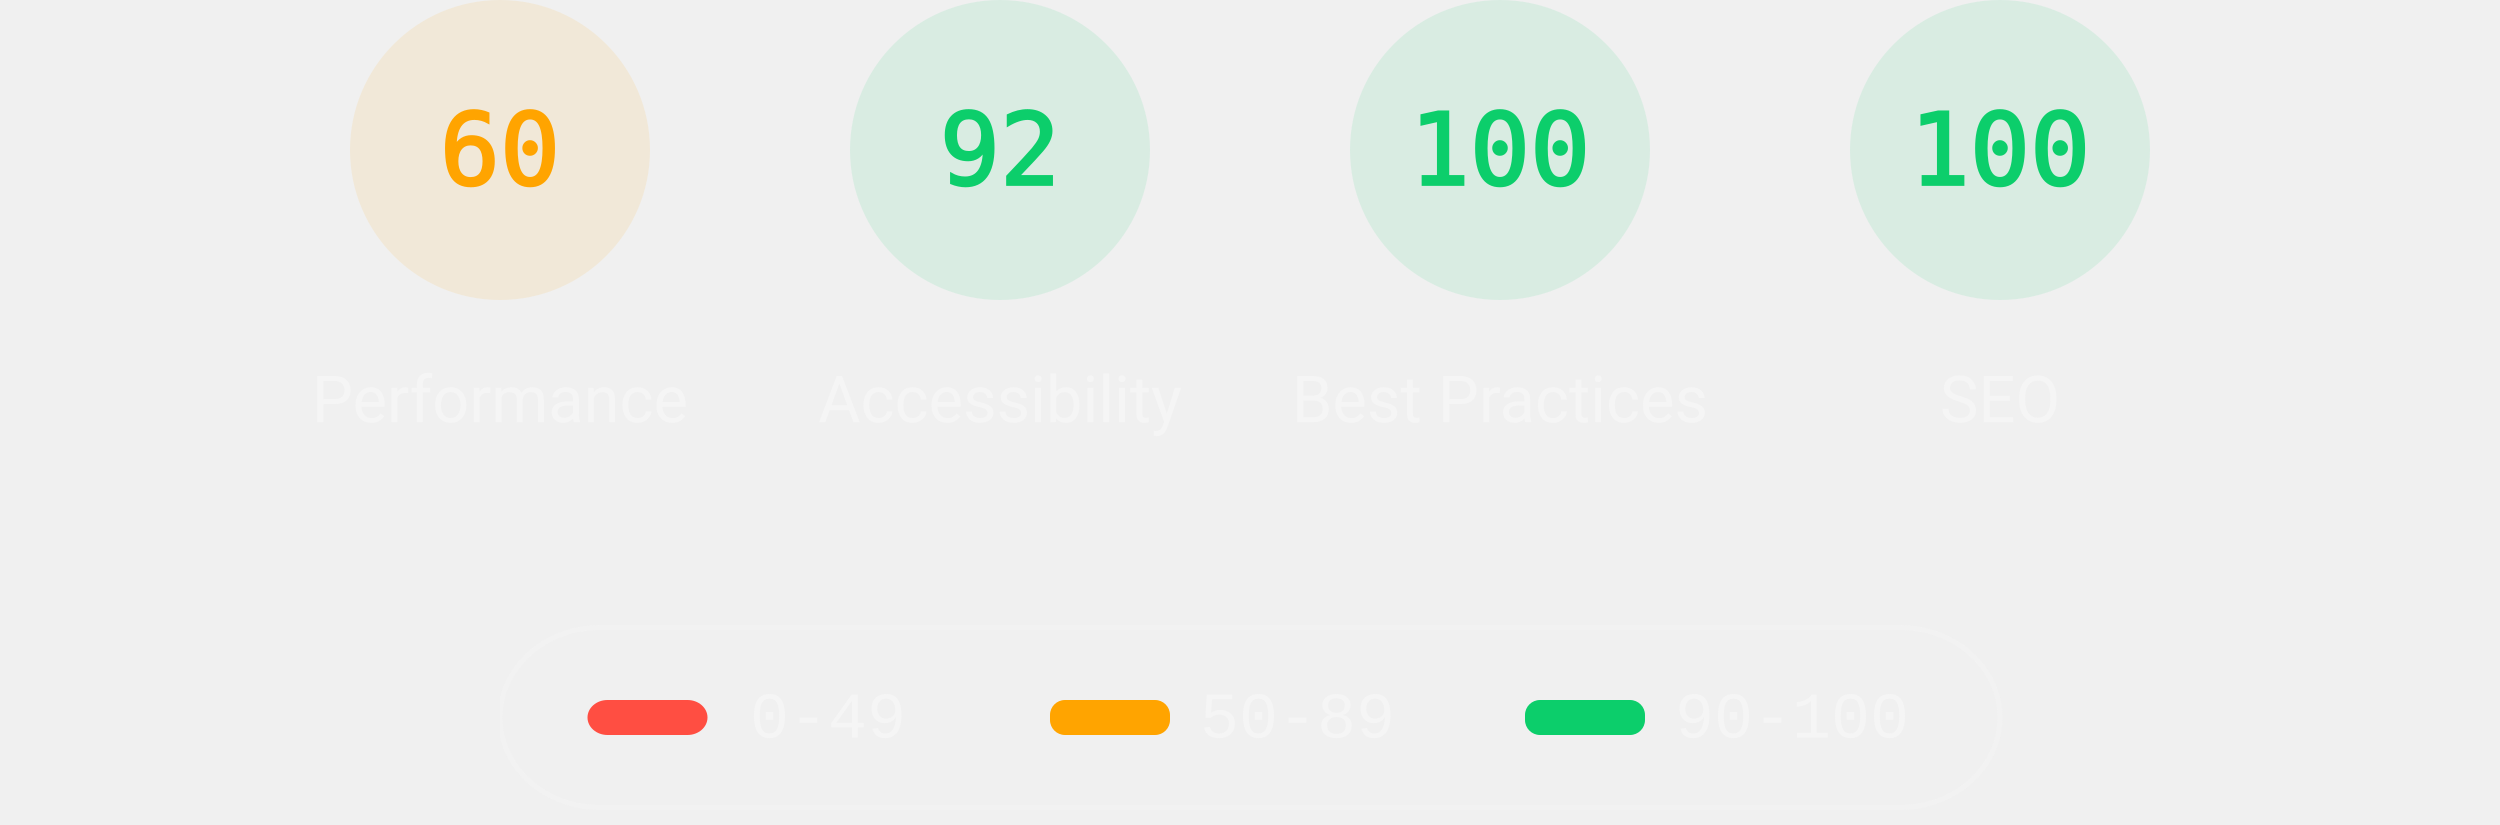
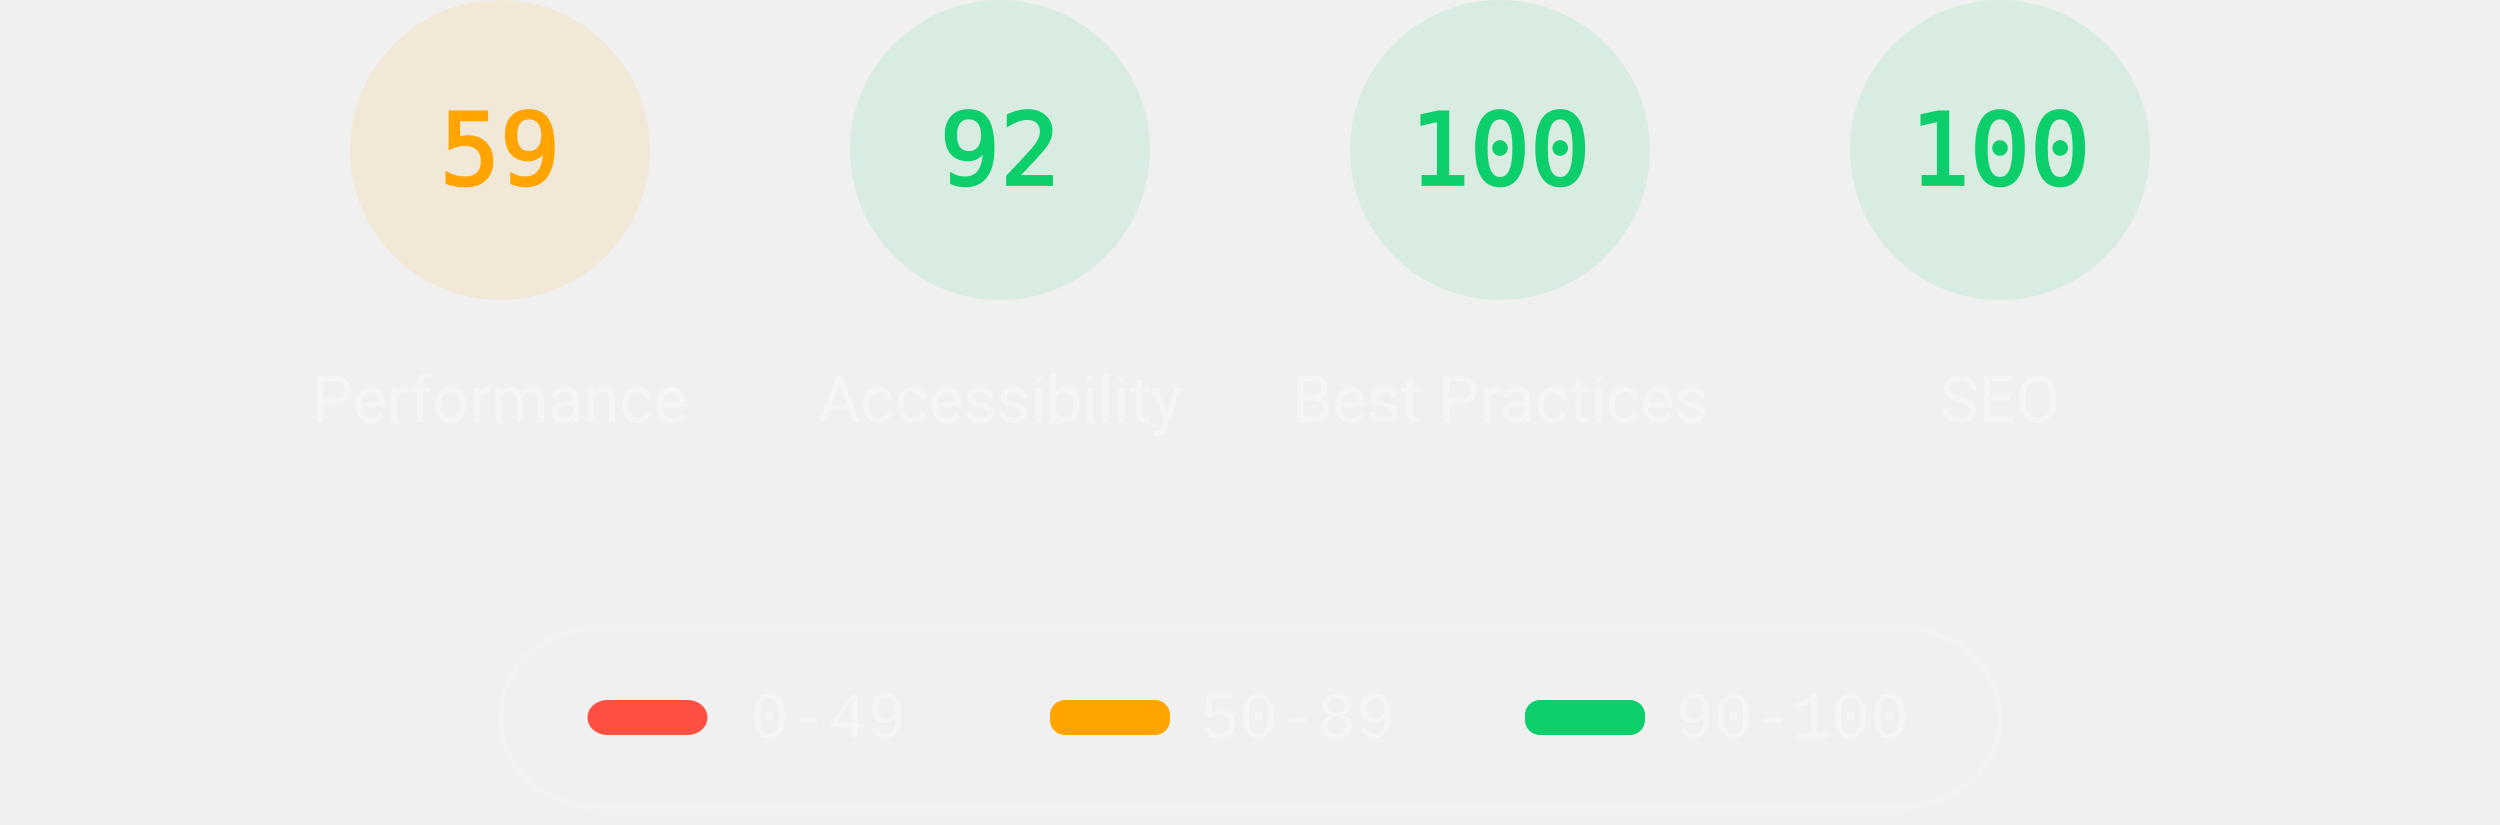
<svg xmlns="http://www.w3.org/2000/svg" class="theme--dark" fill="none" width="1000" height="330">
  <style>
			.gauge-base {
				opacity: 0.1
			}

			.gauge-arc {
				fill: none;
				animation-delay: 250ms;
				stroke-linecap: round;
				transform: rotate(-90deg);
				transform-origin: 100px 60px;
				animation: load-gauge 1s ease forwards
			}

			.guage-text {
				font-size: 40px;
				font-family: monospace;
				text-align: center
			}

			.guage-red {
				color: #ff4e42;
				fill: #ff4e42;
				stroke: #ff4e42
			}
			.guage-orange {
				color: #ffa400;
				fill: #ffa400;
				stroke: #ffa400
			}
			.guage-green {
				color: #0cce6b;
				fill: #0cce6b;
				stroke: #0cce6b
			}
			.theme--agnostic .guage-undefined {
				color: #5c5c5c;
				fill: #5c5c5c;
				stroke: #5c5c5c
			}
			.theme--light .guage-undefined {
				color: #1e1e1e;
				fill: #1e1e1e;
				stroke: #1e1e1e
			}
			.theme--dark .guage-undefined {
				color: #f5f5f5;
				fill: #f5f5f5;
				stroke: #f5f5f5
			}

			.guage-title {
				stroke: none;
				font-size: 26px;
				line-height: 26px;
				font-family: Roboto, Halvetica, Arial, sans-serif
			}
			.metric.guage-title {
				font-family: 'Courier New', Courier, monospace
			}
			.theme--agnostic .guage-title {
				color: #737373;
				fill: #737373
			}
			.theme--light .guage-title {
				color: #212121;
				fill: #212121
			}
			.theme--dark .guage-title {
				color: #f5f5f5;
				fill: #f5f5f5
			}

			@keyframes load-gauge {
				from {
					stroke-dasharray: 0 352.858
				}
			}
			.lh-gauge--pwa__disc {
				fill: #e0e0e0
			}
			.lh-gauge--pwa__logo {
				position: relative;
				fill: #b0b0b0
			}
			.lh-gauge--pwa__invisible {
				display: none
			}
			.lh-gauge--pwa__visible {
				display: inline
			}
			.guage-invisible {
				display: none
			}
			.lh-gauge--pwa__logo--primary-color {
				fill: #304ffe
			}
			.theme--agnostic .lh-gauge--pwa__logo--secondary-color {
				fill: #787878
			}
			.theme--light .lh-gauge--pwa__logo--secondary-color {
				fill: #3d3d3d
			}
			.theme--dark .lh-gauge--pwa__logo--secondary-color {
				fill: #d8b6b6
			}
			.theme--light #svg_2 {
				stroke: #00000022
			}
			.theme--agnostic #svg_2 {
				stroke: #616161
			}
			.theme--light #svg_2 {
				stroke: #00000022
			}
			.theme--dark #svg_2 {
				stroke: #f5f5f566
			}
		</style>
  <svg class="guage-div guage-perf guage-orange" viewBox="0 0 200 200" width="200" height="200" x="100" y="0">
    <circle class="gauge-base" r="56" cx="100" cy="60" stroke-width="8" />
-     <circle class="gauge-arc guage-arc-1" r="56" cx="100" cy="60" stroke-width="8" style="stroke-dasharray: 211.115, 351.858;" />
-     <text class="guage-text" x="100px" y="60px" alignment-baseline="central" dominant-baseline="central" text-anchor="middle">60</text>
+     <circle class="gauge-arc guage-arc-1" r="56" cx="100" cy="60" stroke-width="8" style="stroke-dasharray: 207.596, 351.858;" />
+     <text class="guage-text" x="100px" y="60px" alignment-baseline="central" dominant-baseline="central" text-anchor="middle">59</text>
    <text class="guage-title" x="100px" y="160px" alignment-baseline="central" dominant-baseline="central" text-anchor="middle">Performance</text>
  </svg>
  <svg class="guage-div guage-acc guage-green" viewBox="0 0 200 200" width="200" height="200" x="300" y="0">
    <circle class="gauge-base" r="56" cx="100" cy="60" stroke-width="8" />
    <circle class="gauge-arc guage-arc-2" r="56" cx="100" cy="60" stroke-width="8" style="stroke-dasharray: 323.709, 351.858;" />
    <text class="guage-text" x="100px" y="60px" alignment-baseline="central" dominant-baseline="central" text-anchor="middle">92</text>
    <text class="guage-title" x="100px" y="160px" alignment-baseline="central" dominant-baseline="central" text-anchor="middle">Accessibility</text>
  </svg>
  <svg class="guage-div guage-best guage-green" viewBox="0 0 200 200" width="200" height="200" x="500" y="0">
    <circle class="gauge-base" r="56" cx="100" cy="60" stroke-width="8" />
    <circle class="gauge-arc guage-arc-3" r="56" cx="100" cy="60" stroke-width="8" style="stroke-dasharray: 351.858, 351.858;" />
    <text class="guage-text" x="100px" y="60px" alignment-baseline="central" dominant-baseline="central" text-anchor="middle">100</text>
    <text class="guage-title" x="100px" y="160px" alignment-baseline="central" dominant-baseline="central" text-anchor="middle">Best Practices</text>
  </svg>
  <svg class="guage-div guage-seo guage-green" viewBox="0 0 200 200" width="200" height="200" x="700" y="0">
    <circle class="gauge-base" r="56" cx="100" cy="60" stroke-width="8" />
    <circle class="gauge-arc guage-arc-4" r="56" cx="100" cy="60" stroke-width="8" style="stroke-dasharray: 351.858, 351.858;" />
    <text class="guage-text" x="100px" y="60px" alignment-baseline="central" dominant-baseline="central" text-anchor="middle">100</text>
    <text class="guage-title" x="100px" y="160px" alignment-baseline="central" dominant-baseline="central" text-anchor="middle">SEO</text>
  </svg>
  <svg class="guage-div guage-pwa guage-invisible" viewBox="0 0 200 200" width="200" height="200" x="900" y="0">
    <svg viewBox="0 0 60 60" width="112" height="112" x="44" y="4">
      <defs>
        <linearGradient id="lh-gauge--pwa__check-circle__gradient-0" x1="50%" y1="0%" x2="50%" y2="100%">
          <stop stop-color="#00C852" offset="0%" />
          <stop stop-color="#009688" offset="100%" />
        </linearGradient>
        <linearGradient id="lh-gauge--pwa__installable__shadow-gradient-0" x1="76.056%" x2="24.111%" y1="82.995%" y2="24.735%">
          <stop stop-color="#A5D6A7" offset="0%" />
          <stop stop-color="#80CBC4" offset="100%" />
        </linearGradient>
        <linearGradient id="lh-gauge--pwa__fast-reliable__shadow-gradient-0" x1="76.056%" y1="82.995%" x2="25.678%" y2="26.493%">
          <stop stop-color="#64B5F6" offset="0%" />
          <stop stop-color="#2979FF" offset="100%" />
        </linearGradient>
        <g id="lh-gauge--pwa__fast-reliable-badge-0">
          <circle fill="#FFFFFF" cx="10" cy="10" r="10" />
          <path fill="#304FFE" d="M10 3.58l5.25 2.34v3.5c0 3.23-2.24 6.26-5.25 7-3.01-.74-5.25-3.77-5.25-7v-3.5L10 3.58zm-.47 10.74l2.76-4.83.03-.07c.04-.08 0-.24-.22-.24h-1.64l.47-3.26h-.47l-2.7 4.77c-.02.01.05-.1-.04.05-.09.16-.1.31.18.31h1.63l-.47 3.27h.47z" />
        </g>
        <g id="lh-gauge--pwa__installable-badge-0">
          <circle fill="#FFFFFF" cx="10" cy="10" r="10" />
          <path fill="#009688" d="M10 4.167A5.835 5.835 0 0 0 4.167 10 5.835 5.835 0 0 0 10 15.833 5.835 5.835 0 0 0 15.833 10 5.835 5.835 0 0 0 10 4.167zm2.917 6.416h-2.334v2.334H9.417v-2.334H7.083V9.417h2.334V7.083h1.166v2.334h2.334v1.166z" />
        </g>
      </defs>
      <g stroke="none" fill-rule="nonzero">
        <circle class="lh-gauge--pwa__disc" cx="30" cy="30" r="30" />
        <g class="lh-gauge--pwa__logo">
          <path d="M35.66 19.39l.7-1.75h2L37.4 15 38.6 12l3.4 9h-2.51l-.58-1.61z" />
          <path d="M33.52 21l3.65-9h-2.42l-2.5 5.82L30.5 12h-1.86l-1.9 5.82-1.35-2.65-1.21 3.72L25.4 21h2.38l1.72-5.2 1.64 5.2z" />
          <path fill-rule="nonzero" d="M20.3 17.91h1.48c.45 0 .85-.05 1.2-.15l.39-1.18 1.07-3.3a2.64 2.64 0 0 0-.28-.37c-.55-.6-1.36-.91-2.42-.91H18v9h2.3V17.9zm1.96-3.84c.22.22.33.5.33.87 0 .36-.1.65-.29.87-.2.23-.59.35-1.15.35h-.86v-2.41h.87c.52 0 .89.1 1.1.32z" />
        </g>
        <rect class="lh-gauge--pwa__component lh-gauge--pwa__na-line lh-gauge--pwa__invisible" fill="#FFFFFF" x="20" y="32" width="20" height="4" rx="2" />
        <g class="lh-gauge--pwa__component lh-gauge--pwa__fast-reliable-badge lh-gauge--pwa__invisible" transform="translate(20, 29)">
          <path fill="url(#lh-gauge--pwa__fast-reliable__shadow-gradient-0)" d="M33.63 19.49A30 30 0 0 1 16.2 30.36L3 17.14 17.14 3l16.49 16.49z" />
          <use href="#lh-gauge--pwa__fast-reliable-badge-0" />
        </g>
        <g class="lh-gauge--pwa__component lh-gauge--pwa__installable-badge lh-gauge--pwa__invisible" transform="translate(20, 29)">
          <path fill="url(#lh-gauge--pwa__installable__shadow-gradient-0)" d="M33.629 19.487c-4.272 5.453-10.391 9.39-17.415 10.869L3 17.142 17.142 3 33.63 19.487z" />
          <use href="#lh-gauge--pwa__installable-badge-0" />
        </g>
        <g class="lh-gauge--pwa__component lh-gauge--pwa__fast-reliable-installable-badges lh-gauge--pwa__invisible">
          <g transform="translate(8, 29)">
            <path fill="url(#lh-gauge--pwa__fast-reliable__shadow-gradient-0)" d="M16.321 30.463L3 17.143 17.142 3l22.365 22.365A29.864 29.864 0 0 1 22 31c-1.942 0-3.84-.184-5.679-.537z" />
            <use href="#lh-gauge--pwa__fast-reliable-badge-0" />
          </g>
          <g transform="translate(32, 29)">
            <path fill="url(#lh-gauge--pwa__installable__shadow-gradient-0)" d="M25.982 11.84a30.107 30.107 0 0 1-13.08 15.203L3 17.143 17.142 3l8.84 8.84z" />
            <use href="#lh-gauge--pwa__installable-badge-0" />
          </g>
        </g>
        <g class="lh-gauge--pwa__component lh-gauge--pwa__check-circle lh-gauge--pwa__invisible" transform="translate(18, 28)">
          <circle fill="#FFFFFF" cx="12" cy="12" r="12" />
          <path fill="url(#lh-gauge--pwa__check-circle__gradient-0)" d="M12 2a10 10 0 1 0 0 20 10 10 0 0 0 0-20zm-2 15l-5-5 1.41-1.41L10 14.17l7.59-7.59L19 8l-9 9z" />
        </g>
      </g>
    </svg>
    <text class="guage-title" y="160px" alignment-baseline="central" dominant-baseline="central" text-anchor="middle">
      <tspan x="100px" dy="-6px">Progressive</tspan>
      <tspan x="100px" dy="30px">Web App</tspan>
    </text>
  </svg>
  <svg width="604" height="76" x="200" y="250">
    <g>
      <rect fill="none" id="canvas_background" height="80" width="604" y="-1" x="-1" />
      <g display="none" overflow="visible" y="0" x="0" height="100%" width="100%" id="canvasGrid">
        <rect fill="url(#gridpattern)" stroke-width="0" y="0" x="0" height="100%" width="100%" />
      </g>
    </g>
    <g>
      <rect fill-opacity="0" stroke-width="2" rx="40" id="svg_2" height="72" width="600" y="1" x="0" fill="#000000" />
      <rect stroke="#000" rx="8" id="svg_3" height="14" width="48" y="30" x="35" stroke-opacity="null" stroke-width="0" fill="#ff4e42" />
      <rect stroke="#000" rx="6" id="svg_4" height="14" width="48" y="30" x="220" stroke-opacity="null" stroke-width="0" fill="#ffa400" />
      <rect stroke="#000" rx="6" id="svg_5" height="14" width="48" y="30" x="410" stroke-opacity="null" stroke-width="0" fill="#0cce6b" />
      <text class="metric guage-title" xml:space="preserve" text-anchor="start" font-size="26" id="svg_6" y="45" x="100" stroke-opacity="null" stroke-width="0" stroke="#000">0-49</text>
      <text class="metric guage-title" xml:space="preserve" text-anchor="start" font-size="26" id="svg_7" y="45" x="280" stroke-opacity="null" stroke-width="0" stroke="#000">50-89</text>
      <text class="metric guage-title" xml:space="preserve" text-anchor="start" font-size="26" id="svg_8" y="45" x="470" stroke-opacity="null" stroke-width="0" stroke="#000">90-100</text>
    </g>
  </svg>
</svg>
